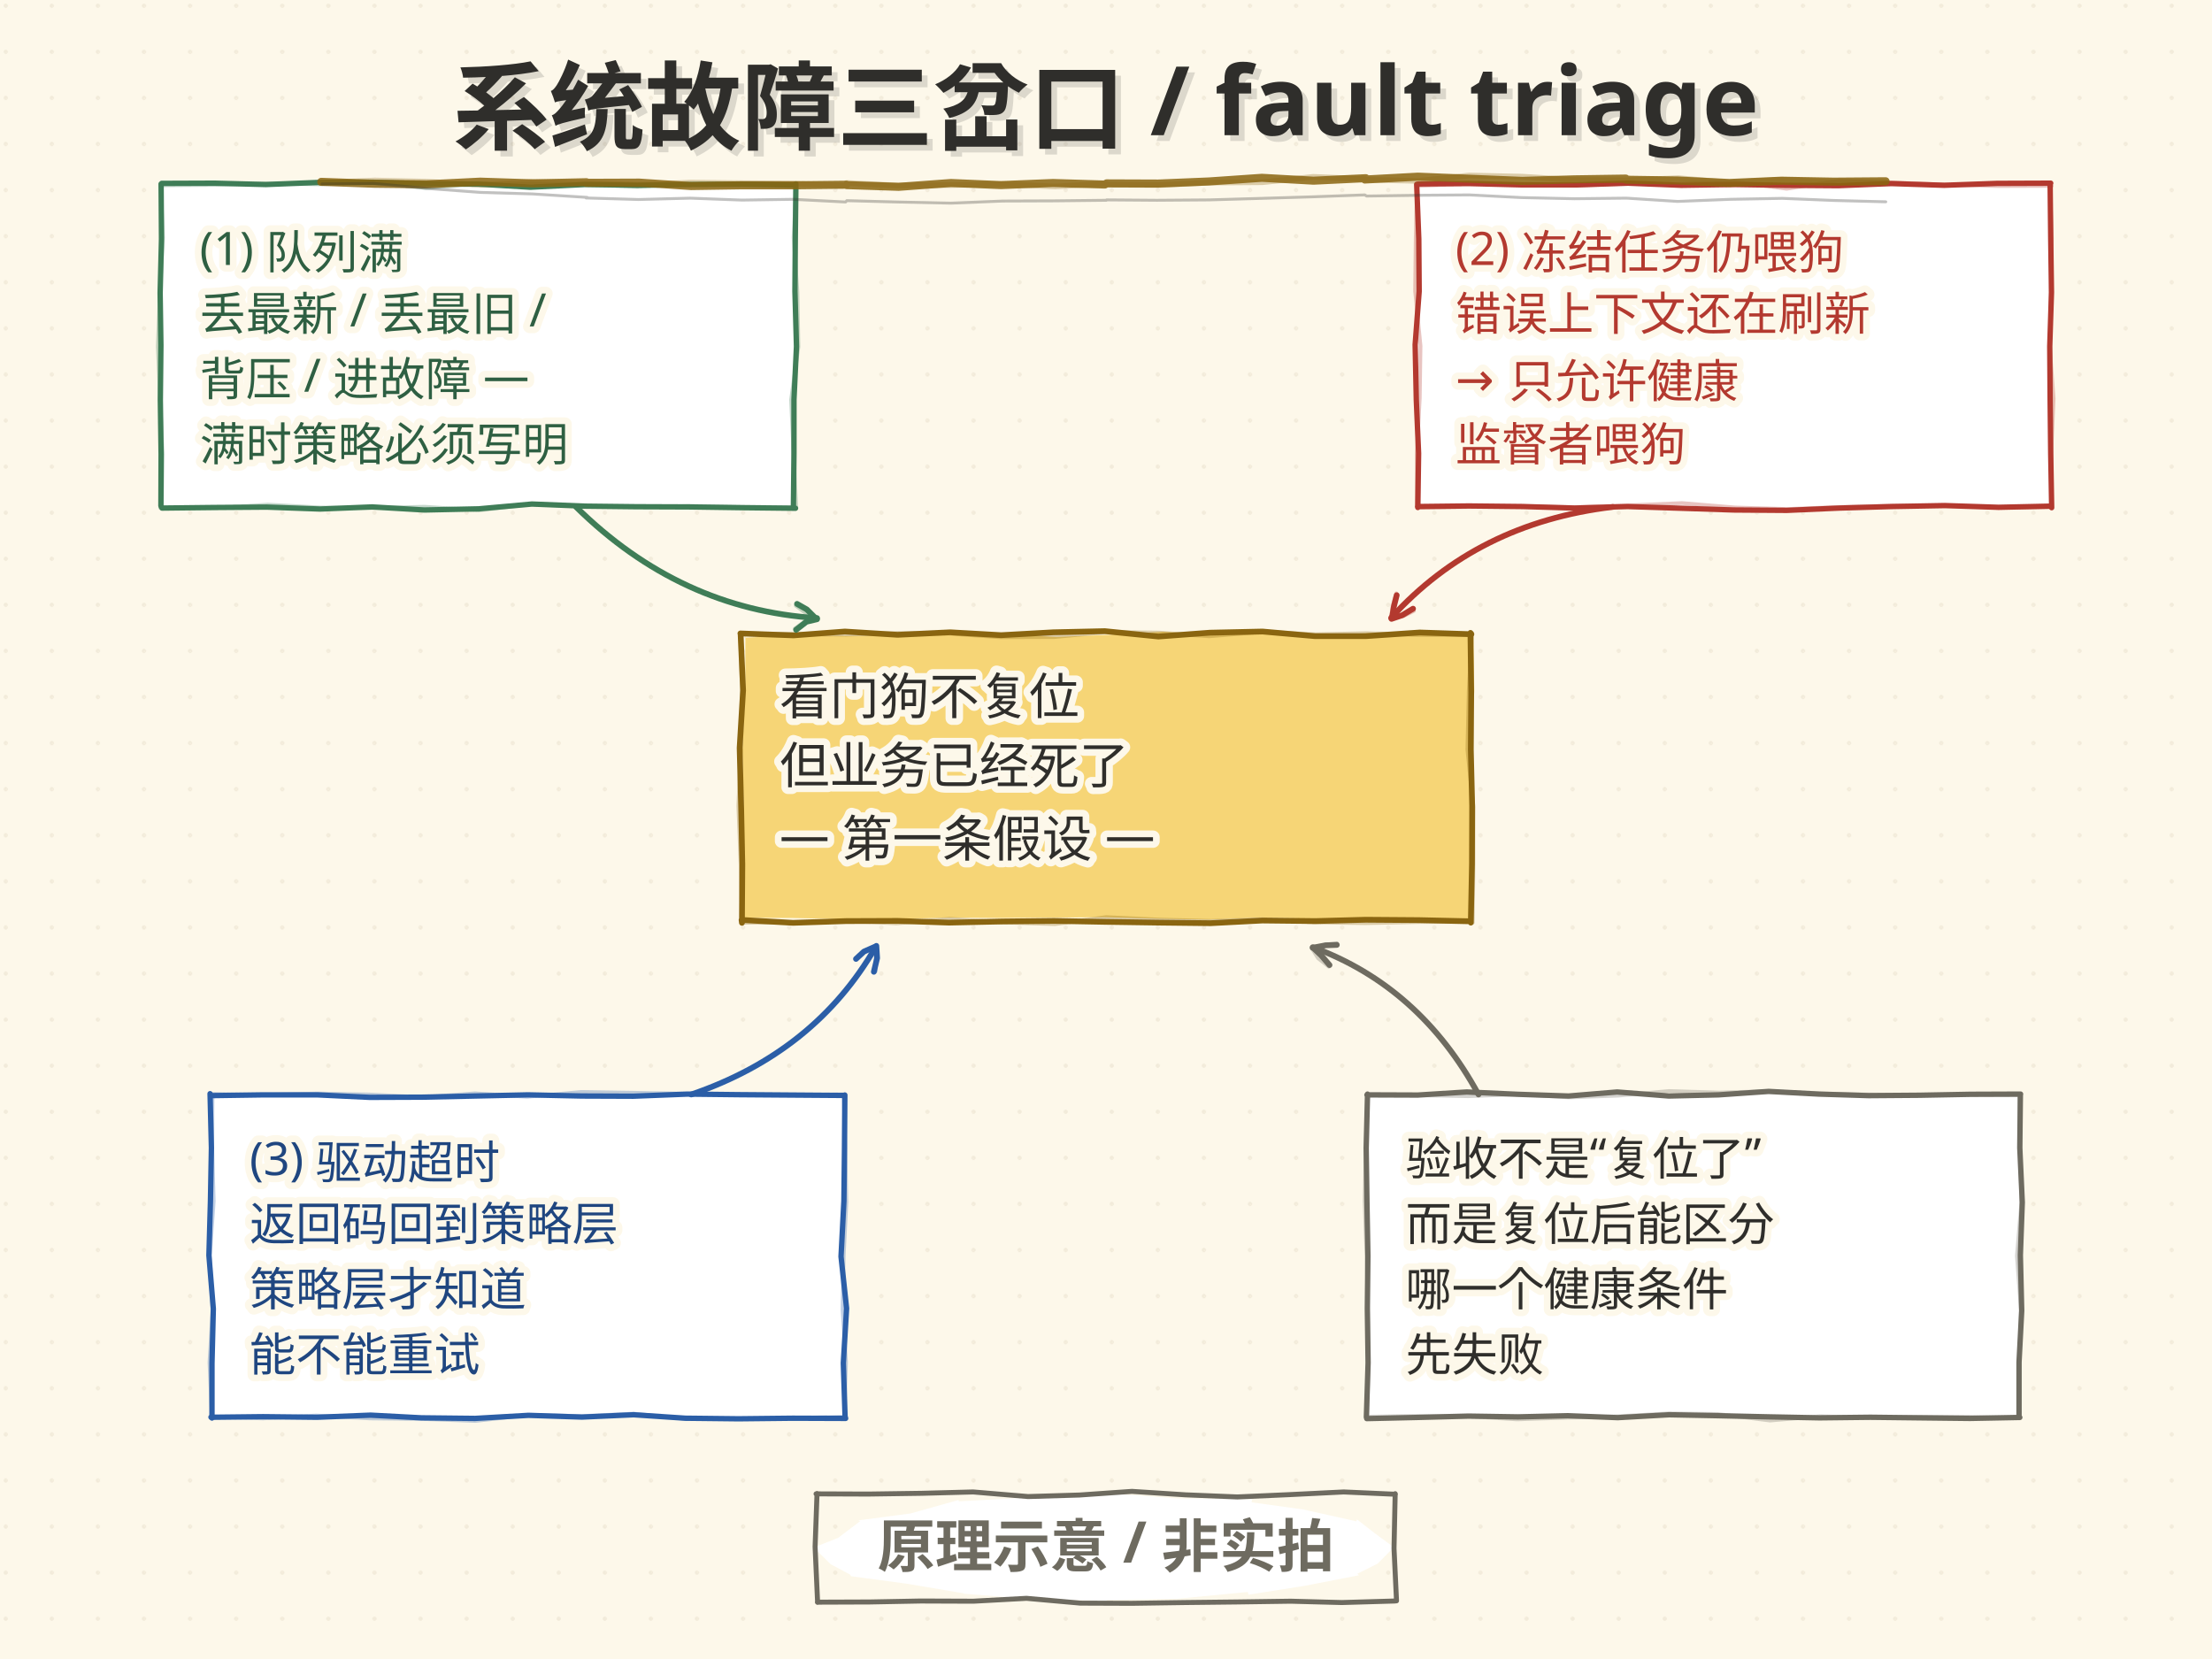
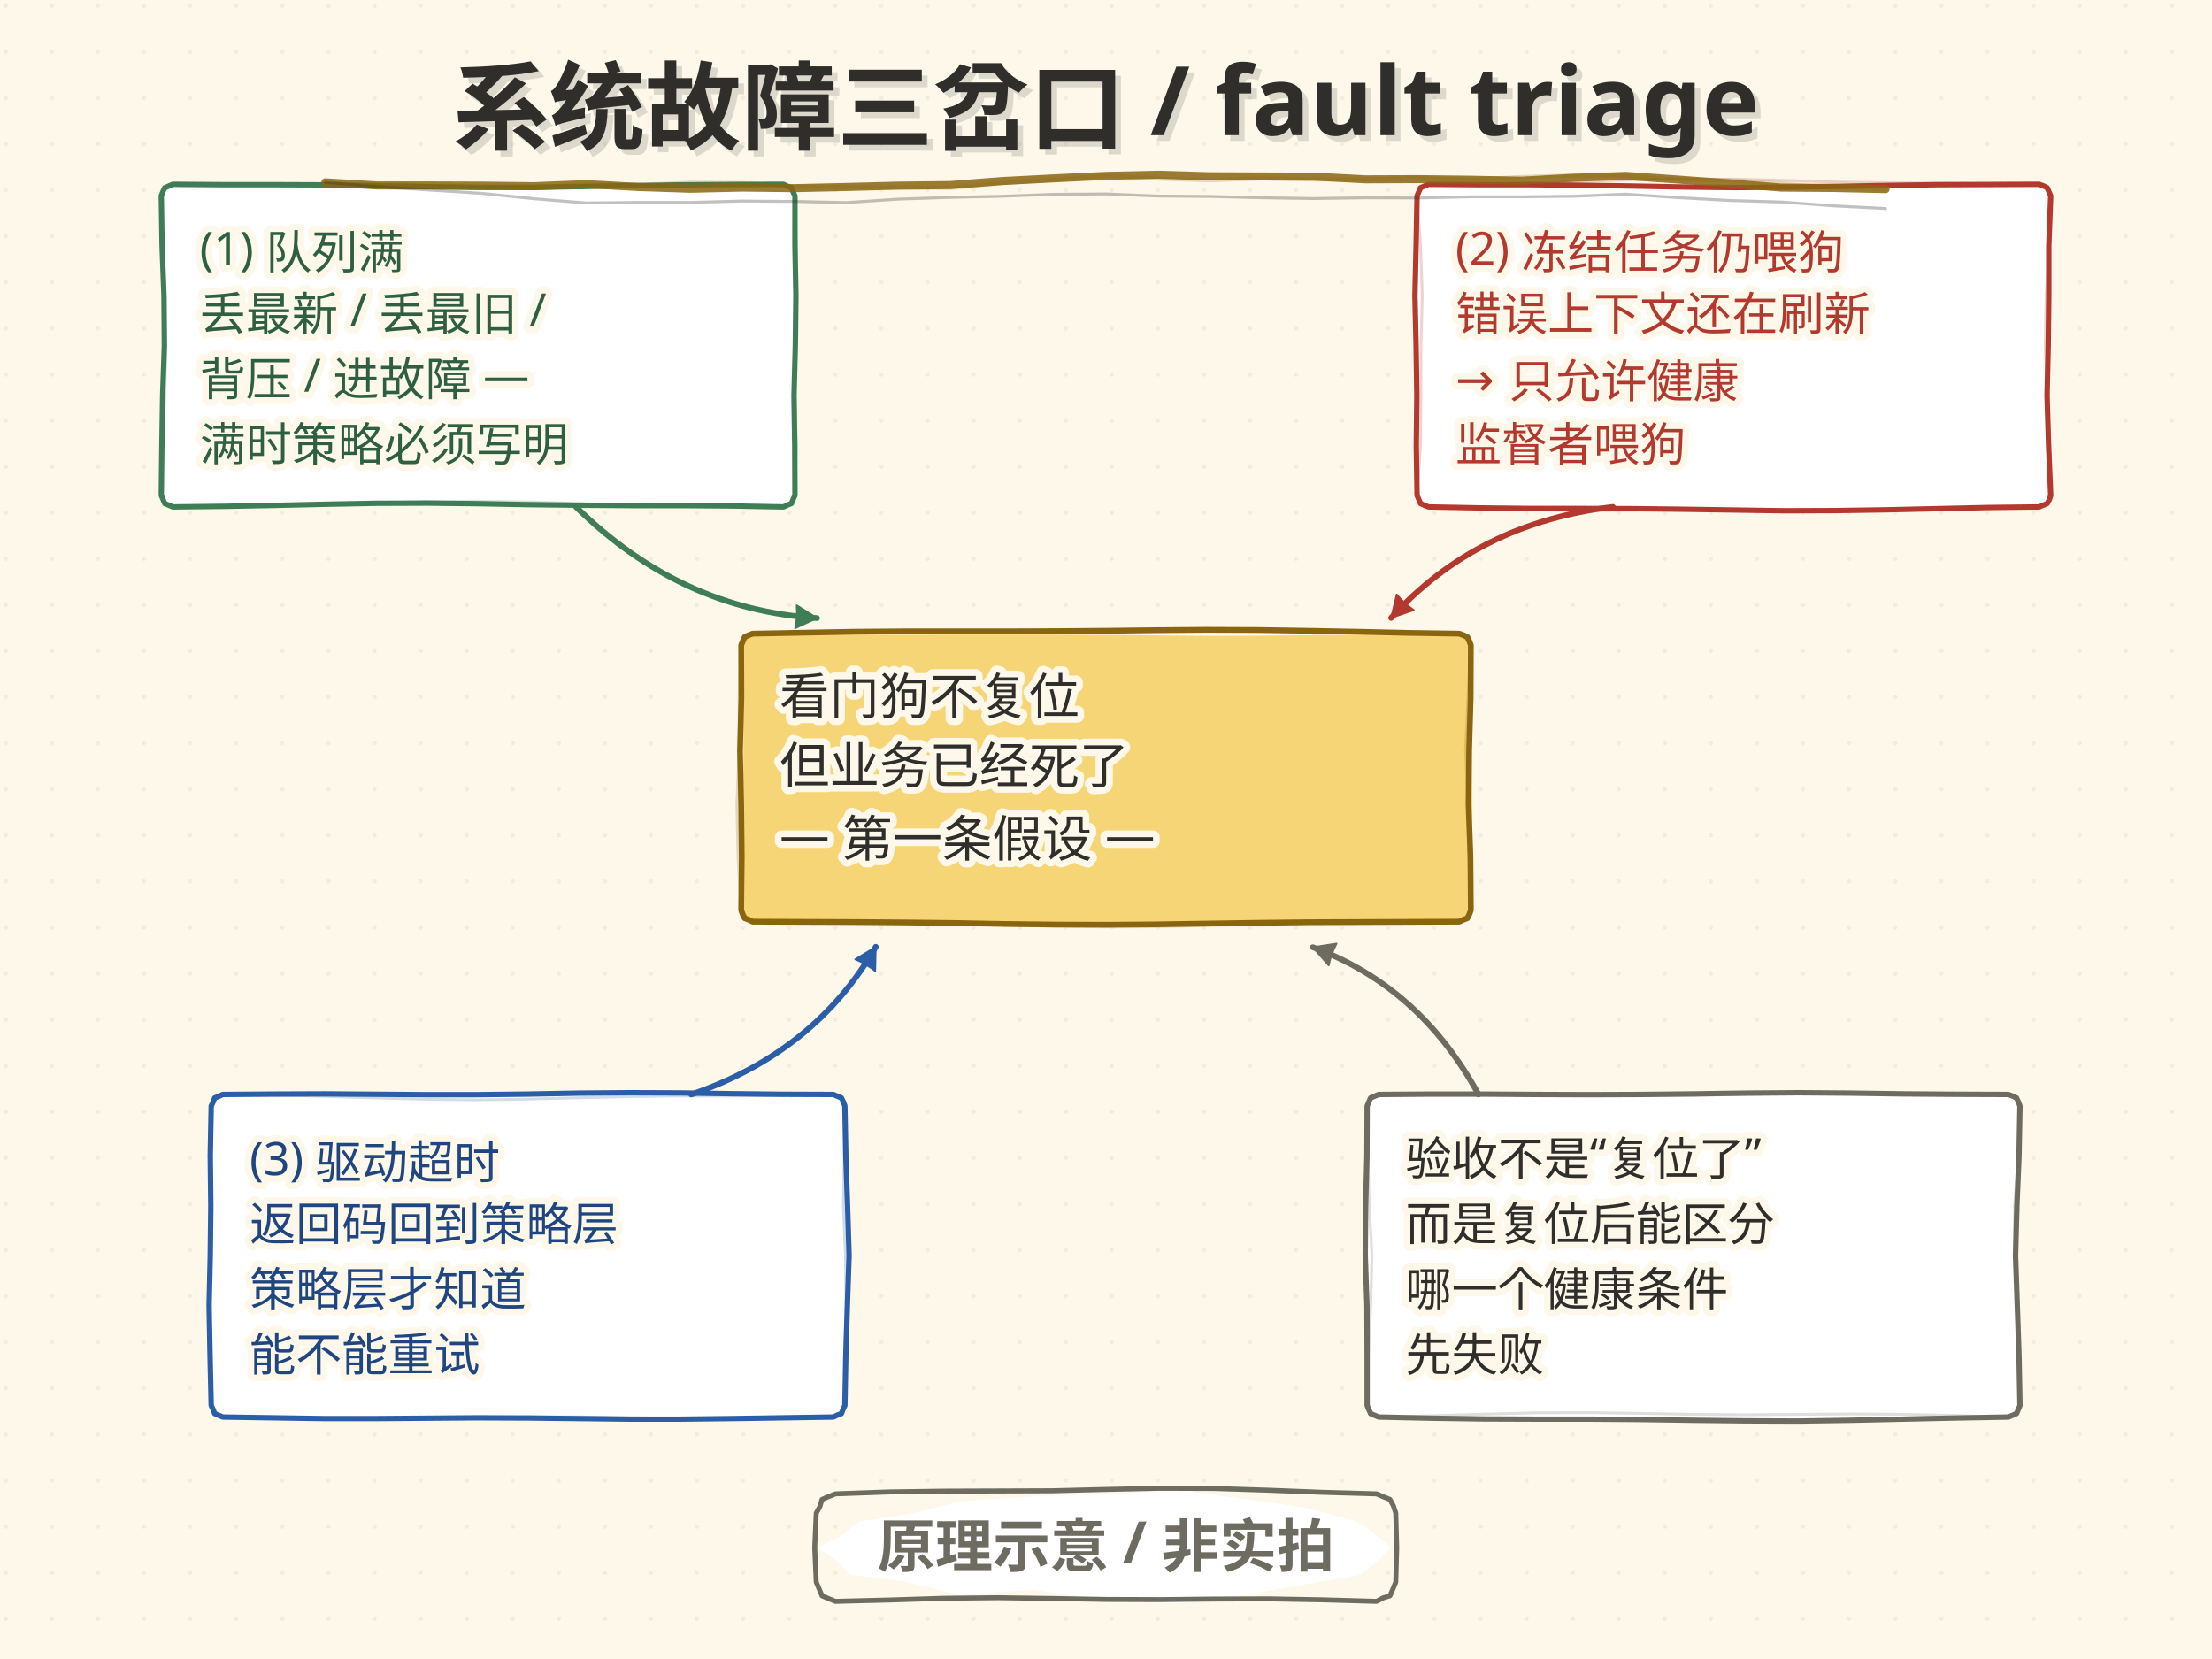
<svg xmlns="http://www.w3.org/2000/svg" width="1152" height="864" viewBox="0 0 1152 864">
  <style>text{dominant-baseline:alphabetic} .t-halo{paint-order:stroke;stroke:#FDF8EA;stroke-width:7px; stroke-linejoin:round}</style>
  <defs>
    <pattern id="dotgrid" width="24" height="24" patternUnits="userSpaceOnUse">
      <circle cx="3" cy="3" r="1.1" fill="#DED4BE" />
    </pattern>
  </defs>
  <rect width="1152" height="864" fill="#FDF8EA" />
  <rect width="1152" height="864" fill="url(#dotgrid)" opacity="0.36" />
-   <path d="M387.8 332.1 L414.8 330.8 L442.9 331.2 L469.1 330.8 L497.1 330.8 L524.1 330.4 L550.4 331.7 L577.6 330.6 L605.3 329.0 L632.0 330.5 L659.2 330.1 L686.9 330.9 L712.9 329.7 L740.2 330.1 L768.2 329.5 L767.3 329.5 L767.8 359.8 L766.1 388.9 L765.7 418.4 L765.6 448.7 L764.9 478.6 L765.5 478.7 L737.9 478.4 L711.3 478.2 L683.8 478.5 L657.0 477.8 L629.3 479.0 L602.9 478.5 L575.1 477.7 L548.4 477.9 L521.0 478.1 L494.1 477.9 L466.9 478.7 L440.0 478.7 L412.6 478.1 L385.0 478.0 L385.9 478.1 L386.9 449.6 L387.3 419.9 L386.6 390.5 L388.1 360.3 L388.2 331.1" fill="#F6D576" />
-   <path d="M385.6 329.9 L413.3 330.9 L440.0 328.9 L467.5 330.6 L494.9 329.3 L521.4 330.8 L548.5 329.3 L575.4 328.7 L603.3 331.5 L630.1 329.5 L657.5 328.9 L684.9 331.3 L711.3 331.3 L739.4 329.4 L766.3 330.3 L765.8 329.6 L766.2 360.6 L766.0 390.5 L766.7 419.7 L766.6 449.9 L766.0 480.5 L765.7 479.8 L739.1 479.2 L711.3 479.0 L685.0 479.7 L657.5 479.4 L630.4 480.8 L603.3 480.5 L575.7 480.1 L549.0 479.6 L522.0 479.9 L494.2 480.5 L467.5 479.6 L440.6 479.7 L413.0 480.6 L386.2 479.1 L386.4 480.6 L386.6 450.2 L386.0 420.5 L385.2 389.5 L387.0 359.5 L385.7 329.9" fill="none" stroke="#8A6510" stroke-width="3.0" stroke-linecap="round" stroke-linejoin="round" opacity="1.0" />
-   <path d="M385.6 330.1 L413.0 330.2 L440.4 330.5 L467.8 329.7 L494.0 329.9 L521.1 331.8 L549.1 331.7 L576.1 329.2 L603.5 329.5 L629.8 331.3 L657.8 329.0 L685.0 330.4 L711.8 329.8 L738.5 330.6 L766.2 330.6 L766.6 329.7 L765.0 360.0 L764.3 390.3 L767.3 420.4 L767.3 450.0 L766.9 480.5 L765.4 480.1 L739.4 480.1 L711.3 480.7 L684.1 480.3 L657.5 478.8 L630.7 479.7 L603.4 479.0 L576.1 477.7 L549.4 481.2 L521.3 480.3 L494.6 478.6 L466.9 480.8 L440.1 479.5 L412.8 480.5 L386.4 480.5 L386.5 479.6 L385.8 450.1 L384.6 419.8 L385.9 389.5 L386.5 359.7 L385.5 330.2" fill="none" stroke="#8A6510" stroke-width="2.10" stroke-linecap="round" stroke-linejoin="round" opacity="0.30" />
+   <path d="M386.0 338.0 L387.3 335.2 L388.3 332.3 L388.3 332.3 L391.2 331.2 L394.0 330.0 L394.0 330.0 L420.0 330.3 L446.0 330.5 L472.0 330.6 L498.0 330.5 L524.0 330.5 L550.0 330.5 L576.0 330.7 L602.0 330.9 L628.0 331.1 L654.0 331.1 L680.0 330.8 L706.0 330.5 L732.0 330.2 L758.0 330.0 L758.0 330.0 L760.8 331.2 L763.7 332.3 L763.7 332.3 L764.9 335.1 L766.0 338.0 L766.0 338.0 L766.0 364.8 L766.3 391.6 L766.8 418.4 L766.2 445.2 L766.0 472.0 L766.0 472.0 L764.8 474.8 L763.7 477.7 L763.7 477.7 L760.9 478.9 L758.0 480.0 L758.0 480.0 L732.0 480.1 L706.0 480.1 L680.0 480.0 L654.0 480.1 L628.0 480.3 L602.0 480.6 L576.0 480.9 L550.0 480.9 L524.0 480.8 L498.0 480.5 L472.0 480.2 L446.0 480.1 L420.0 480.0 L394.0 480.0 L394.0 480.0 L391.2 478.8 L388.3 477.7 L388.3 477.7 L387.3 474.8 L386.0 472.0 L386.0 472.0 L386.9 445.2 L386.9 418.4 L387.2 391.6 L387.1 364.8 L386.0 338.0" fill="#F6D576" />
+   <path d="M386.0 336.0 L386.9 333.9 L387.8 331.8 L387.8 331.8 L389.9 330.8 L392.0 330.0 L392.0 330.0 L418.3 329.5 L444.6 329.0 L470.9 328.8 L497.1 328.8 L523.4 328.8 L549.7 328.7 L576.0 328.5 L602.3 328.2 L628.6 328.0 L654.9 328.1 L681.1 328.5 L707.4 329.0 L733.7 329.6 L760.0 330.0 L760.0 330.0 L762.2 330.8 L764.2 331.8 L764.2 331.8 L765.2 333.9 L766.0 336.0 L766.0 336.0 L765.9 363.6 L765.1 391.2 L764.8 418.8 L765.8 446.4 L766.0 474.0 L766.0 474.0 L765.2 476.2 L764.2 478.2 L764.2 478.2 L762.1 479.0 L760.0 480.0 L760.0 480.0 L733.7 480.1 L707.4 480.2 L681.1 480.3 L654.9 480.6 L628.6 481.0 L602.3 481.4 L576.0 481.6 L549.7 481.5 L523.4 481.2 L497.1 480.7 L470.9 480.4 L444.6 480.2 L418.3 480.1 L392.0 480.0 L392.0 480.0 L389.9 479.0 L387.8 478.2 L387.8 478.2 L386.8 476.2 L386.0 474.0 L386.0 474.0 L386.3 446.4 L386.0 418.8 L385.4 391.2 L386.1 363.6 L386.0 336.0" fill="none" stroke="#8A6510" stroke-width="3.0" stroke-linecap="round" stroke-linejoin="round" opacity="1.0" />
+   <path d="M386.0 336.0 L386.9 333.9 L387.8 331.8 L387.8 331.8 L389.8 330.8 L392.0 330.0 L392.0 330.0 L418.3 329.4 L444.6 328.7 L470.9 328.4 L497.1 328.4 L523.4 328.6 L549.7 328.8 L576.0 328.8 L602.3 328.5 L628.6 328.2 L654.9 328.0 L681.1 328.2 L707.4 328.7 L733.7 329.4 L760.0 330.0 L760.0 330.0 L762.0 331.1 L764.2 331.8 L764.2 331.8 L765.1 333.9 L766.0 336.0 L766.0 336.0 L764.5 363.6 L763.3 391.2 L764.6 418.8 L765.0 446.4 L766.0 474.0 L766.0 474.0 L765.2 476.2 L764.2 478.2 L764.2 478.2 L762.1 479.1 L760.0 480.0 L760.0 480.0 L733.7 480.2 L707.4 480.4 L681.1 480.7 L654.9 481.3 L628.6 482.0 L602.3 482.6 L576.0 482.7 L549.7 482.4 L523.4 481.8 L497.1 481.1 L470.9 480.6 L444.6 480.4 L418.3 480.3 L392.0 480.0 L392.0 480.0 L389.9 479.1 L387.8 478.2 L387.8 478.2 L387.0 476.1 L386.0 474.0 L386.0 474.0 L384.4 446.4 L383.8 418.8 L385.0 391.2 L384.9 363.6 L386.0 336.0" fill="none" stroke="#8A6510" stroke-width="1.56" stroke-linecap="round" stroke-linejoin="round" opacity="0.22" />
  <text x="406" y="372" font-family="'Segoe Print','STKaiti','KaiTi','Microsoft YaHei','PingFang SC',sans-serif" font-size="26" fill="#2F2E2B" class="t-halo">看门狗不复位</text>
  <text x="406" y="408" font-family="'Segoe Print','STKaiti','KaiTi','Microsoft YaHei','PingFang SC',sans-serif" font-size="26" fill="#2F2E2B" class="t-halo">但业务已经死了</text>
  <text x="406" y="444" font-family="'Segoe Print','STKaiti','KaiTi','Microsoft YaHei','PingFang SC',sans-serif" font-size="26" fill="#2F2E2B" class="t-halo">— 第一条假设 —</text>
-   <path d="M84.2 95.5 L111.9 95.4 L138.5 96.1 L166.1 95.0 L193.9 94.9 L221.0 95.7 L249.2 95.9 L276.2 97.5 L304.6 96.1 L331.9 96.5 L358.7 96.1 L386.7 95.9 L413.6 96.4 L414.5 95.8 L414.2 123.5 L414.0 151.7 L414.8 180.4 L413.5 208.1 L413.5 236.1 L413.2 264.2 L414.3 264.7 L387.0 264.4 L358.7 264.0 L331.4 263.9 L304.6 263.6 L277.0 262.5 L249.3 265.0 L221.0 265.6 L193.8 264.0 L166.7 265.1 L138.9 264.1 L111.2 264.3 L84.4 264.6 L83.8 263.5 L83.9 236.5 L83.5 208.4 L83.8 179.8 L83.4 152.5 L84.1 124.5 L83.9 95.8" fill="#FFFFFF" stroke="#3F7D57" stroke-width="2.8" stroke-linecap="round" stroke-linejoin="round" opacity="1.0" />
-   <path d="M83.9 96.5 L111.1 96.3 L138.7 95.6 L166.3 96.0 L194.3 94.9 L221.7 97.9 L248.7 95.9 L277.0 95.5 L304.3 95.9 L331.7 97.3 L358.9 95.9 L386.8 96.5 L414.5 96.2 L414.7 96.3 L413.3 123.7 L415.3 152.3 L415.8 180.6 L412.0 208.2 L413.3 236.4 L414.7 264.5 L413.5 264.0 L386.2 264.0 L358.7 263.5 L332.1 264.0 L303.5 263.7 L276.3 262.6 L249.5 265.8 L221.0 263.9 L194.3 264.6 L166.8 264.3 L139.5 262.8 L111.1 264.6 L83.5 264.6 L84.3 263.4 L84.7 236.5 L83.4 207.5 L82.2 180.4 L83.3 152.2 L84.9 123.7 L83.7 96.0" fill="none" stroke="#3F7D57" stroke-width="1.96" stroke-linecap="round" stroke-linejoin="round" opacity="0.30" />
+   <path d="M84.0 102.0 L84.8 99.9 L85.8 97.8 L85.8 97.8 L87.9 96.9 L90.0 96.0 L90.0 96.0 L116.5 96.2 L143.0 96.2 L169.5 96.3 L196.0 96.7 L222.5 97.2 L249.0 97.6 L275.5 97.6 L302.0 97.2 L328.5 96.7 L355.0 96.3 L381.5 96.1 L408.0 96.0 L408.0 96.0 L410.1 97.0 L412.2 97.8 L412.2 97.8 L413.0 99.9 L414.0 102.0 L414.0 102.0 L414.0 128.0 L414.5 154.0 L414.2 180.0 L413.5 206.0 L413.9 232.0 L414.0 258.0 L414.0 258.0 L413.0 260.1 L412.2 262.2 L412.2 262.2 L410.1 263.0 L408.0 264.0 L408.0 264.0 L381.5 263.5 L355.0 263.3 L328.5 263.3 L302.0 263.1 L275.5 262.8 L249.0 262.3 L222.5 262.0 L196.0 262.1 L169.5 262.6 L143.0 263.2 L116.5 263.7 L90.0 264.0 L90.0 264.0 L87.9 263.1 L85.8 262.2 L85.8 262.2 L84.9 260.1 L84.0 258.0 L84.0 258.0 L84.3 232.0 L84.7 206.0 L85.6 180.0 L85.4 154.0 L84.4 128.0 L84.0 102.0" fill="#FFFFFF" stroke="#3F7D57" stroke-width="2.8" stroke-linecap="round" stroke-linejoin="round" opacity="1.0" />
+   <path d="M84.0 102.0 L84.9 99.9 L85.8 97.8 L85.8 97.8 L87.9 97.0 L90.0 96.0 L90.0 96.0 L116.5 96.0 L143.0 95.9 L169.5 96.0 L196.0 96.6 L222.5 97.2 L249.0 97.6 L275.5 97.4 L302.0 96.8 L328.5 96.2 L355.0 95.9 L381.5 96.0 L408.0 96.0 L408.0 96.0 L410.1 97.0 L412.2 97.8 L412.2 97.8 L413.1 99.9 L414.0 102.0 L414.0 102.0 L414.8 128.0 L414.8 154.0 L413.8 180.0 L414.2 206.0 L414.7 232.0 L414.0 258.0 L414.0 258.0 L413.3 260.2 L412.2 262.2 L412.2 262.2 L410.2 263.3 L408.0 264.0 L408.0 264.0 L381.5 263.7 L355.0 263.4 L328.5 263.0 L302.0 262.2 L275.5 261.4 L249.0 261.0 L222.5 261.3 L196.0 262.1 L169.5 262.9 L143.0 263.4 L116.5 263.7 L90.0 264.0 L90.0 264.0 L87.8 263.3 L85.8 262.2 L85.8 262.2 L84.9 260.1 L84.0 258.0 L84.0 258.0 L84.5 232.0 L85.9 206.0 L86.5 180.0 L85.2 154.0 L84.4 128.0 L84.0 102.0" fill="none" stroke="#3F7D57" stroke-width="1.46" stroke-linecap="round" stroke-linejoin="round" opacity="0.22" />
  <text x="104" y="138" font-family="'Segoe Print','STKaiti','KaiTi','Microsoft YaHei','PingFang SC',sans-serif" font-size="24" fill="#2E5F42" class="t-halo">(1) 队列满</text>
  <text x="104" y="172" font-family="'Segoe Print','STKaiti','KaiTi','Microsoft YaHei','PingFang SC',sans-serif" font-size="24" fill="#2E5F42" class="t-halo">丢最新 / 丢最旧 /</text>
  <text x="104" y="206" font-family="'Segoe Print','STKaiti','KaiTi','Microsoft YaHei','PingFang SC',sans-serif" font-size="24" fill="#2E5F42" class="t-halo">背压 / 进故障 —</text>
  <text x="104" y="240" font-family="'Segoe Print','STKaiti','KaiTi','Microsoft YaHei','PingFang SC',sans-serif" font-size="24" fill="#2E5F42" class="t-halo">满时策略必须写明</text>
-   <path d="M738.5 95.8 L765.0 95.6 L792.9 96.3 L820.8 96.3 L847.9 95.4 L875.6 96.5 L903.0 96.1 L930.0 96.5 L957.4 96.7 L985.0 95.6 L1012.5 96.5 L1040.0 95.5 L1068.0 95.4 L1067.7 95.7 L1068.0 123.5 L1068.4 152.3 L1067.5 180.3 L1067.7 208.3 L1068.0 236.1 L1068.5 264.4 L1067.8 263.6 L1040.9 264.2 L1012.9 263.3 L985.1 263.8 L958.0 264.6 L930.6 265.8 L902.9 265.6 L875.6 264.7 L847.7 263.8 L820.1 264.6 L793.1 263.8 L765.0 263.5 L738.3 263.8 L738.4 264.3 L738.8 236.1 L737.6 208.3 L737.0 179.5 L739.1 151.7 L738.9 124.4 L737.8 96.0" fill="#FFFFFF" stroke="#B3392F" stroke-width="2.8" stroke-linecap="round" stroke-linejoin="round" opacity="1.0" />
-   <path d="M737.9 96.9 L765.1 95.7 L792.6 96.1 L820.7 96.7 L848.5 95.6 L875.8 95.4 L903.4 94.7 L930.5 98.3 L957.8 94.1 L985.0 95.0 L1013.6 96.2 L1041.1 96.9 L1068.5 96.8 L1067.6 95.9 L1068.6 124.3 L1068.1 151.9 L1067.5 180.2 L1069.5 207.7 L1068.3 235.5 L1068.2 264.2 L1068.5 264.1 L1040.3 264.5 L1012.4 263.1 L985.1 263.4 L958.3 264.0 L930.9 265.1 L903.6 264.3 L876.0 262.0 L848.2 263.2 L820.0 264.1 L793.5 263.6 L766.0 264.0 L738.2 264.4 L737.8 263.8 L737.8 236.4 L739.4 207.4 L739.8 180.2 L737.0 151.6 L737.3 124.4 L738.0 95.5" fill="none" stroke="#B3392F" stroke-width="1.96" stroke-linecap="round" stroke-linejoin="round" opacity="0.30" />
+   <path d="M738.0 102.0 L738.9 99.9 L739.8 97.8 L739.8 97.8 L741.9 96.9 L744.0 96.0 L744.0 96.0 L770.5 96.2 L797.0 96.2 L823.5 96.5 L850.0 96.9 L876.5 97.4 L903.0 97.7 L929.5 97.5 L956.0 97.1 L982.5 96.6 L1009.0 96.2 L1035.5 96.1 L1062.0 96.0 L1062.0 96.0 L1064.2 96.8 L1066.2 97.8 L1066.2 97.8 L1067.1 99.9 L1068.0 102.0 L1068.0 102.0 L1067.0 128.0 L1067.0 154.0 L1066.7 180.0 L1066.1 206.0 L1066.9 232.0 L1068.0 258.0 L1068.0 258.0 L1067.3 260.2 L1066.2 262.2 L1066.2 262.2 L1064.1 263.1 L1062.0 264.0 L1062.0 264.0 L1035.5 264.3 L1009.0 264.9 L982.5 265.5 L956.0 265.9 L929.5 266.0 L903.0 265.6 L876.5 265.2 L850.0 264.9 L823.5 264.8 L797.0 264.8 L770.5 264.5 L744.0 264.0 L744.0 264.0 L741.9 263.2 L739.8 262.2 L739.8 262.2 L738.9 260.1 L738.0 258.0 L738.0 258.0 L737.6 232.0 L737.9 206.0 L737.5 180.0 L736.9 154.0 L737.5 128.0 L738.0 102.0" fill="#FFFFFF" stroke="#B3392F" stroke-width="2.8" stroke-linecap="round" stroke-linejoin="round" opacity="1.0" />
+   <path d="M738.0 102.0 L738.8 99.9 L739.8 97.8 L739.8 97.8 L741.9 96.8 L744.0 96.0 L744.0 96.0 L770.5 95.7 L797.0 95.3 L823.5 94.5 L850.0 93.7 L876.5 93.2 L903.0 93.3 L929.5 94.0 L956.0 94.8 L982.5 95.2 L1009.0 95.4 L1035.5 95.6 L1062.0 96.0 L1062.0 96.0 L1064.1 96.9 L1066.2 97.8 L1066.2 97.8 L1067.2 99.8 L1068.0 102.0 L1068.0 102.0 L1067.2 128.0 L1065.6 154.0 L1065.1 180.0 L1066.5 206.0 L1067.3 232.0 L1068.0 258.0 L1068.0 258.0 L1066.9 260.0 L1066.2 262.2 L1066.2 262.2 L1064.2 263.2 L1062.0 264.0 L1062.0 264.0 L1035.5 264.8 L1009.0 265.5 L982.5 265.8 L956.0 265.7 L929.5 265.4 L903.0 265.2 L876.5 265.4 L850.0 265.8 L823.5 265.9 L797.0 265.5 L770.5 264.7 L744.0 264.0 L744.0 264.0 L741.8 263.3 L739.8 262.2 L739.8 262.2 L738.9 260.1 L738.0 258.0 L738.0 258.0 L739.8 232.0 L740.0 206.0 L740.0 180.0 L740.7 154.0 L739.8 128.0 L738.0 102.0" fill="none" stroke="#B3392F" stroke-width="1.46" stroke-linecap="round" stroke-linejoin="round" opacity="0.22" />
  <text x="758" y="138" font-family="'Segoe Print','STKaiti','KaiTi','Microsoft YaHei','PingFang SC',sans-serif" font-size="24" fill="#B3392F" class="t-halo">(2) 冻结任务仍喂狗</text>
  <text x="758" y="172" font-family="'Segoe Print','STKaiti','KaiTi','Microsoft YaHei','PingFang SC',sans-serif" font-size="24" fill="#B3392F" class="t-halo">错误上下文还在刷新</text>
  <text x="758" y="206" font-family="'Segoe Print','STKaiti','KaiTi','Microsoft YaHei','PingFang SC',sans-serif" font-size="24" fill="#B3392F" class="t-halo">→ 只允许健康</text>
  <text x="758" y="240" font-family="'Segoe Print','STKaiti','KaiTi','Microsoft YaHei','PingFang SC',sans-serif" font-size="24" fill="#B3392F" class="t-halo">监督者喂狗</text>
-   <path d="M109.5 570.6 L137.2 570.2 L165.2 570.2 L192.5 571.5 L219.8 571.4 L247.3 570.8 L275.0 570.2 L303.1 570.8 L329.7 570.9 L358.0 569.8 L384.9 570.1 L412.1 570.3 L439.9 570.5 L440.0 570.3 L439.8 598.5 L439.5 625.5 L438.0 654.4 L440.9 681.4 L439.2 709.9 L440.1 737.6 L440.4 738.7 L412.9 738.6 L384.6 738.9 L357.0 738.6 L330.0 736.8 L303.1 738.0 L275.2 737.1 L247.4 738.7 L219.5 738.4 L193.0 737.0 L165.1 738.1 L137.0 737.8 L109.9 738.1 L110.4 738.5 L110.4 710.1 L111.1 681.6 L108.8 653.8 L109.6 625.4 L110.1 597.8 L109.4 569.6" fill="#FFFFFF" stroke="#2B5EA7" stroke-width="2.8" stroke-linecap="round" stroke-linejoin="round" opacity="1.0" />
-   <path d="M109.7 569.7 L136.9 570.2 L165.3 569.5 L192.0 570.0 L220.5 571.4 L247.4 569.4 L274.5 571.2 L302.7 568.7 L329.7 569.1 L357.3 569.6 L384.4 570.2 L412.7 570.3 L439.8 569.9 L439.4 570.4 L440.2 597.6 L440.8 626.1 L439.4 653.5 L438.8 682.2 L440.6 709.4 L439.7 737.4 L440.4 737.8 L412.1 738.5 L384.6 739.0 L357.4 739.0 L330.0 736.2 L302.9 737.5 L275.2 736.9 L247.6 740.0 L220.0 739.0 L192.7 738.7 L164.6 737.2 L136.9 738.7 L109.5 737.7 L110.4 738.2 L109.1 709.6 L110.7 682.4 L109.3 654.2 L111.3 625.6 L110.5 597.9 L110.7 570.0" fill="none" stroke="#2B5EA7" stroke-width="1.96" stroke-linecap="round" stroke-linejoin="round" opacity="0.30" />
+   <path d="M110.0 576.0 L111.0 573.9 L111.8 571.8 L111.8 571.8 L113.9 571.0 L116.0 570.0 L116.0 570.0 L142.5 569.8 L169.0 569.7 L195.5 569.9 L222.0 570.1 L248.5 570.1 L275.0 569.8 L301.5 569.3 L328.0 569.1 L354.5 569.2 L381.0 569.6 L407.5 569.9 L434.0 570.0 L434.0 570.0 L436.1 570.9 L438.2 571.8 L438.2 571.8 L439.2 573.8 L440.0 576.0 L440.0 576.0 L440.5 602.0 L441.4 628.0 L442.2 654.0 L441.3 680.0 L440.5 706.0 L440.0 732.0 L440.0 732.0 L439.0 734.1 L438.2 736.2 L438.2 736.2 L436.1 737.0 L434.0 738.0 L434.0 738.0 L407.5 738.4 L381.0 738.8 L354.5 739.1 L328.0 739.1 L301.5 738.8 L275.0 738.5 L248.5 738.4 L222.0 738.6 L195.5 738.8 L169.0 738.8 L142.5 738.4 L116.0 738.0 L116.0 738.0 L113.9 737.1 L111.8 736.2 L111.8 736.2 L111.0 734.1 L110.0 732.0 L110.0 732.0 L109.4 706.0 L108.9 680.0 L109.5 654.0 L109.8 628.0 L109.5 602.0 L110.0 576.0" fill="#FFFFFF" stroke="#2B5EA7" stroke-width="2.8" stroke-linecap="round" stroke-linejoin="round" opacity="1.0" />
+   <path d="M110.0 576.0 L111.0 573.9 L111.8 571.8 L111.8 571.8 L113.8 570.7 L116.0 570.0 L116.0 570.0 L142.5 570.3 L169.0 571.0 L195.5 571.8 L222.0 572.5 L248.5 572.8 L275.0 572.4 L301.5 571.7 L328.0 571.1 L354.5 570.8 L381.0 570.8 L407.5 570.6 L434.0 570.0 L434.0 570.0 L436.2 570.7 L438.2 571.8 L438.2 571.8 L439.3 573.8 L440.0 576.0 L440.0 576.0 L439.7 602.0 L439.2 628.0 L440.3 654.0 L440.6 680.0 L439.8 706.0 L440.0 732.0 L440.0 732.0 L439.2 734.2 L438.2 736.2 L438.2 736.2 L436.1 737.1 L434.0 738.0 L434.0 738.0 L407.5 738.4 L381.0 738.8 L354.5 738.7 L328.0 738.3 L301.5 737.9 L275.0 737.9 L248.5 738.4 L222.0 738.9 L195.5 739.1 L169.0 738.8 L142.5 738.3 L116.0 738.0 L116.0 738.0 L113.9 737.0 L111.8 736.2 L111.8 736.2 L111.0 734.1 L110.0 732.0 L110.0 732.0 L109.8 706.0 L108.8 680.0 L109.3 654.0 L110.3 628.0 L110.0 602.0 L110.0 576.0" fill="none" stroke="#2B5EA7" stroke-width="1.46" stroke-linecap="round" stroke-linejoin="round" opacity="0.22" />
  <text x="130" y="612" font-family="'Segoe Print','STKaiti','KaiTi','Microsoft YaHei','PingFang SC',sans-serif" font-size="24" fill="#1F4680" class="t-halo">(3) 驱动超时</text>
  <text x="130" y="646" font-family="'Segoe Print','STKaiti','KaiTi','Microsoft YaHei','PingFang SC',sans-serif" font-size="24" fill="#1F4680" class="t-halo">返回码回到策略层</text>
  <text x="130" y="680" font-family="'Segoe Print','STKaiti','KaiTi','Microsoft YaHei','PingFang SC',sans-serif" font-size="24" fill="#1F4680" class="t-halo">策略层才知道</text>
  <text x="130" y="714" font-family="'Segoe Print','STKaiti','KaiTi','Microsoft YaHei','PingFang SC',sans-serif" font-size="24" fill="#1F4680" class="t-halo">能不能重试</text>
-   <path d="M711.9 570.2 L738.4 570.3 L763.9 568.7 L790.4 569.9 L816.9 570.8 L842.2 568.7 L869.1 570.8 L895.0 570.2 L921.1 568.4 L947.4 569.8 L973.2 570.6 L999.7 570.4 L1026.3 569.9 L1052.3 569.8 L1052.2 570.3 L1051.9 597.8 L1053.2 626.2 L1052.2 653.7 L1052.9 682.6 L1051.5 709.5 L1051.5 737.9 L1051.9 738.2 L1026.0 738.7 L999.5 738.4 L974.1 738.1 L947.6 738.4 L921.6 737.9 L895.1 737.3 L869.3 736.8 L842.5 738.3 L816.5 737.3 L790.5 737.9 L764.8 737.5 L738.1 738.2 L711.8 738.8 L711.6 738.0 L712.5 709.7 L712.1 681.6 L712.4 654.0 L711.9 626.1 L711.5 597.9 L712.2 569.8" fill="#FFFFFF" stroke="#6E6B60" stroke-width="2.8" stroke-linecap="round" stroke-linejoin="round" opacity="1.0" />
-   <path d="M711.6 570.5 L738.4 570.4 L764.7 570.9 L790.5 569.9 L817.1 571.5 L842.8 570.6 L869.2 568.2 L895.4 569.0 L920.8 568.3 L947.3 569.5 L973.6 570.0 L999.8 570.3 L1026.3 570.1 L1051.9 570.4 L1051.7 570.0 L1052.1 597.7 L1052.7 626.4 L1050.4 654.1 L1052.5 682.3 L1051.7 709.9 L1051.9 738.0 L1051.5 738.4 L1025.3 737.8 L999.7 737.8 L973.9 738.4 L947.9 737.6 L921.8 739.8 L894.5 736.4 L868.7 736.1 L842.8 737.6 L816.6 738.3 L790.1 739.2 L764.7 737.6 L738.3 737.4 L711.6 737.8 L712.0 737.5 L712.7 710.2 L712.4 681.8 L711.7 654.0 L710.7 625.6 L711.3 598.0 L712.1 570.3" fill="none" stroke="#6E6B60" stroke-width="1.96" stroke-linecap="round" stroke-linejoin="round" opacity="0.30" />
+   <path d="M712.0 576.0 L712.9 573.9 L713.8 571.8 L713.8 571.8 L715.9 570.9 L718.0 570.0 L718.0 570.0 L745.3 569.8 L772.7 569.8 L800.0 570.0 L827.3 570.1 L854.7 570.0 L882.0 569.7 L909.3 569.3 L936.7 569.1 L964.0 569.3 L991.3 569.7 L1018.7 569.9 L1046.0 570.0 L1046.0 570.0 L1048.1 570.8 L1050.2 571.8 L1050.2 571.8 L1051.2 573.9 L1052.0 576.0 L1052.0 576.0 L1051.5 602.0 L1050.4 628.0 L1049.7 654.0 L1050.6 680.0 L1051.5 706.0 L1052.0 732.0 L1052.0 732.0 L1051.1 734.1 L1050.2 736.2 L1050.2 736.2 L1048.1 737.1 L1046.0 738.0 L1046.0 738.0 L1018.7 738.5 L991.3 739.1 L964.0 739.7 L936.7 740.1 L909.3 740.0 L882.0 739.7 L854.7 739.3 L827.3 739.1 L800.0 739.1 L772.7 739.0 L745.3 738.6 L718.0 738.0 L718.0 738.0 L715.9 737.1 L713.8 736.2 L713.8 736.2 L712.9 734.1 L712.0 732.0 L712.0 732.0 L712.0 706.0 L711.9 680.0 L711.0 654.0 L711.2 628.0 L711.9 602.0 L712.0 576.0" fill="#FFFFFF" stroke="#6E6B60" stroke-width="2.8" stroke-linecap="round" stroke-linejoin="round" opacity="1.0" />
+   <path d="M712.0 576.0 L713.1 574.0 L713.8 571.8 L713.8 571.8 L715.9 571.0 L718.0 570.0 L718.0 570.0 L745.3 569.7 L772.7 569.5 L800.0 569.6 L827.3 570.1 L854.7 570.5 L882.0 570.5 L909.3 570.0 L936.7 569.5 L964.0 569.2 L991.3 569.4 L1018.7 569.8 L1046.0 570.0 L1046.0 570.0 L1048.1 571.0 L1050.2 571.8 L1050.2 571.8 L1051.1 573.9 L1052.0 576.0 L1052.0 576.0 L1051.0 602.0 L1049.2 628.0 L1049.0 654.0 L1050.5 680.0 L1051.1 706.0 L1052.0 732.0 L1052.0 732.0 L1051.3 734.2 L1050.2 736.2 L1050.2 736.2 L1048.1 737.0 L1046.0 738.0 L1046.0 738.0 L1018.7 737.2 L991.3 736.6 L964.0 736.4 L936.7 736.6 L909.3 736.8 L882.0 736.6 L854.7 736.1 L827.3 735.7 L800.0 735.8 L772.7 736.5 L745.3 737.3 L718.0 738.0 L718.0 738.0 L715.8 737.2 L713.8 736.2 L713.8 736.2 L712.8 734.2 L712.0 732.0 L712.0 732.0 L712.5 706.0 L713.9 680.0 L714.5 654.0 L713.1 628.0 L712.4 602.0 L712.0 576.0" fill="none" stroke="#6E6B60" stroke-width="1.46" stroke-linecap="round" stroke-linejoin="round" opacity="0.22" />
  <text x="732" y="612" font-family="'Segoe Print','STKaiti','KaiTi','Microsoft YaHei','PingFang SC',sans-serif" font-size="24" fill="#2F2E2B" class="t-halo">验收不是“复位了”</text>
  <text x="732" y="646" font-family="'Segoe Print','STKaiti','KaiTi','Microsoft YaHei','PingFang SC',sans-serif" font-size="24" fill="#2F2E2B" class="t-halo">而是复位后能区分</text>
  <text x="732" y="680" font-family="'Segoe Print','STKaiti','KaiTi','Microsoft YaHei','PingFang SC',sans-serif" font-size="24" fill="#2F2E2B" class="t-halo">哪一个健康条件</text>
  <text x="732" y="714" font-family="'Segoe Print','STKaiti','KaiTi','Microsoft YaHei','PingFang SC',sans-serif" font-size="24" fill="#2F2E2B" class="t-halo">先失败</text>
  <path d="M300.0 264.0 Q354.2 317.4 425.5 321.9" fill="none" stroke="#3F7D57" stroke-width="3.0" stroke-linecap="round" />
-   <path d="M414.6 328.0 L420.0 323.8 L425.5 322.5 L425.1 322.3 L420.2 317.4 L415.1 314.5" fill="none" stroke="#3F7D57" stroke-width="3.0" stroke-linecap="round" stroke-linejoin="round" opacity="1.0" />
-   <path d="M414.0 327.4 L419.8 323.2 L424.9 321.6 L425.5 321.8 L419.5 319.1 L414.5 315.4" fill="none" stroke="#3F7D57" stroke-width="2.10" stroke-linecap="round" stroke-linejoin="round" opacity="0.30" />
+   <path d="M414.1 327.2 L425.5 321.9 L414.9 315.2 Q415.4 321.3 414.1 327.2 Z" fill="#3F7D57" stroke="#3F7D57" stroke-width="0.9" stroke-linejoin="round" />
  <path d="M840.0 264.0 Q769.2 272.4 724.5 321.8" fill="none" stroke="#B3392F" stroke-width="3.0" stroke-linecap="round" />
-   <path d="M727.4 310.0 L725.9 316.0 L724.9 322.2 L724.7 322.3 L730.3 320.4 L735.9 317.0" fill="none" stroke="#B3392F" stroke-width="3.0" stroke-linecap="round" stroke-linejoin="round" opacity="1.0" />
-   <path d="M727.2 309.1 L725.4 315.3 L724.5 321.3 L724.3 321.9 L731.1 320.7 L736.3 318.1" fill="none" stroke="#B3392F" stroke-width="2.10" stroke-linecap="round" stroke-linejoin="round" opacity="0.30" />
+   <path d="M727.4 309.6 L724.5 321.8 L736.3 317.7 Q731.3 314.3 727.4 309.6 Z" fill="#B3392F" stroke="#B3392F" stroke-width="0.9" stroke-linejoin="round" />
  <path d="M360.0 570.0 Q424.4 548.0 456.1 493.1" fill="none" stroke="#2B5EA7" stroke-width="3.0" stroke-linecap="round" />
-   <path d="M455.1 506.1 L456.8 499.0 L456.4 492.6 L456.0 492.9 L449.9 495.6 L445.8 499.4" fill="none" stroke="#2B5EA7" stroke-width="3.0" stroke-linecap="round" stroke-linejoin="round" opacity="1.0" />
-   <path d="M456.0 505.8 L456.1 498.9 L456.2 492.6 L456.5 493.1 L450.4 495.5 L445.8 499.6" fill="none" stroke="#2B5EA7" stroke-width="2.10" stroke-linecap="round" stroke-linejoin="round" opacity="0.30" />
+   <path d="M455.8 505.7 L456.1 493.1 L445.4 499.6 Q451.0 501.9 455.8 505.7 Z" fill="#2B5EA7" stroke="#2B5EA7" stroke-width="0.9" stroke-linejoin="round" />
  <path d="M770.0 570.0 Q739.4 513.8 683.7 493.3" fill="none" stroke="#6E6B60" stroke-width="3.0" stroke-linecap="round" />
-   <path d="M696.2 492.1 L690.4 492.3 L683.6 493.6 L684.1 493.8 L688.2 497.7 L692.4 502.6" fill="none" stroke="#6E6B60" stroke-width="3.0" stroke-linecap="round" stroke-linejoin="round" opacity="1.0" />
-   <path d="M696.3 491.3 L689.9 492.1 L684.0 493.7 L683.5 494.2 L686.5 499.0 L692.1 503.4" fill="none" stroke="#6E6B60" stroke-width="2.10" stroke-linecap="round" stroke-linejoin="round" opacity="0.30" />
+   <path d="M696.1 491.4 L683.7 493.3 L692.0 502.8 Q693.2 496.8 696.1 491.4 Z" fill="#6E6B60" stroke="#6E6B60" stroke-width="0.9" stroke-linejoin="round" />
  <text x="579.0" y="77" font-family="'Segoe Print','STKaiti','KaiTi','Microsoft YaHei','PingFang SC',sans-serif" font-size="50" font-weight="bold" text-anchor="middle" fill="#2F2E2B" opacity="0.16">系统故障三岔口 / fault triage</text>
  <text x="576.0" y="74" font-family="'Segoe Print','STKaiti','KaiTi','Microsoft YaHei','PingFang SC',sans-serif" font-size="50" font-weight="bold" text-anchor="middle" fill="#2F2E2B">系统故障三岔口 / fault triage</text>
-   <path d="M167.3 94.7 L195.0 95.7 L222.0 96.0 L250.1 94.6 L277.9 95.5 L305.4 94.9 L305.2 95.2 L332.9 95.1 L359.9 96.9 L386.6 96.5 L413.9 96.5 L440.9 96.2 L440.9 96.4 L468.0 97.3 L495.3 95.3 L521.3 96.4 L548.4 95.3 L575.4 96.1 L576.3 95.5 L603.1 95.6 L629.6 94.5 L657.2 92.6 L684.1 94.1 L711.3 92.8 L710.8 93.5 L738.5 92.0 L765.6 93.1 L792.8 94.2 L819.9 93.4 L846.7 93.0 L846.9 93.6 L873.6 94.0 L900.6 95.3 L927.8 94.1 L955.0 94.6 L982.0 94.4" fill="none" stroke="#8A6510" stroke-width="4.2" stroke-linecap="round" stroke-linejoin="round" opacity="0.85" />
-   <path d="M166.8 95.2 L195.2 94.0 L222.0 94.6 L250.3 96.3 L277.9 94.7 L304.8 95.3 L305.7 95.2 L332.6 96.3 L359.8 95.1 L387.1 95.4 L413.6 95.6 L441.2 96.7 L441.0 95.3 L467.4 96.6 L495.0 96.4 L522.2 95.9 L549.5 97.1 L576.1 95.7 L576.1 96.1 L603.2 96.4 L630.2 95.1 L657.5 94.9 L683.9 92.1 L711.2 93.3 L711.1 93.6 L738.6 94.2 L765.1 91.4 L792.8 92.0 L819.6 93.7 L846.1 93.9 L847.2 93.9 L874.0 92.8 L900.3 95.0 L928.3 93.6 L954.4 94.8 L982.0 94.8" fill="none" stroke="#8A6510" stroke-width="2.94" stroke-linecap="round" stroke-linejoin="round" opacity="0.30" />
-   <path d="M167.7 95.8 L194.4 95.5 L222.0 98.1 L250.3 100.2 L277.4 101.0 L305.8 102.8 L305.2 103.1 L332.6 103.9 L359.5 103.2 L386.4 104.2 L413.1 103.8 L440.4 105.2 L441.0 104.5 L467.3 105.2 L495.3 105.8 L522.2 104.7 L549.4 104.6 L576.2 104.3 L576.3 104.1 L602.5 104.3 L629.8 104.1 L657.3 103.3 L683.7 102.5 L710.8 101.5 L711.7 102.1 L739.0 101.7 L765.2 101.5 L792.4 102.9 L820.0 103.5 L846.1 103.2 L847.2 103.2 L873.7 104.9 L901.1 103.8 L928.2 103.3 L955.2 104.4 L982.1 105.1" fill="none" stroke="#2F2E2B" stroke-width="1.5" stroke-linecap="round" stroke-linejoin="round" opacity="0.3" />
-   <path d="M726.1 805.6 L717.5 814.3 L706.9 819.6 L707.7 820.4 L679.4 825.9 L650.2 830.5 L649.9 829.1 L613.3 832.6 L576.6 833.2 L576.2 833.6 L538.5 832.9 L502.1 830.0 L501.9 829.8 L472.3 824.8 L443.3 820.9 L442.5 819.9 L432.7 814.7 L423.4 805.6 L422.9 806.3 L436.5 800.9 L448.0 792.2 L447.0 791.8 L474.2 788.2 L499.2 781.2 L499.3 781.9 L537.8 779.8 L575.6 777.5 L575.7 777.7 L613.3 780.4 L652.1 780.8 L651.8 782.4 L678.6 786.1 L706.4 792.3 L706.7 791.3 L716.1 798.6 L726.4 806.2" fill="#FFFFFF" />
-   <path d="M425.0 778.0 L452.1 778.1 L480.2 777.7 L506.8 777.0 L535.4 779.4 L562.2 778.6 L589.5 776.7 L617.4 778.5 L644.4 779.6 L671.5 778.4 L699.8 777.0 L726.7 778.2 L726.6 777.9 L726.0 806.4 L727.3 833.7 L726.4 833.8 L698.8 834.6 L672.2 833.9 L644.1 834.3 L617.1 834.6 L589.4 835.0 L562.6 834.9 L534.6 832.4 L506.9 833.9 L479.5 833.8 L453.1 834.3 L425.7 834.4 L425.8 834.5 L424.5 805.6 L425.5 777.8" fill="none" stroke="#6E6B60" stroke-width="2.6" stroke-linecap="round" stroke-linejoin="round" opacity="1.0" />
+   <path d="M169.4 95.0 L196.6 96.6 L223.8 96.6 L251.0 96.7 L278.2 97.0 L305.4 95.9 L305.4 95.9 L332.4 97.4 L359.5 98.3 L386.5 97.7 L413.6 98.0 L440.7 97.4 L440.7 97.4 L467.8 96.7 L494.9 96.4 L521.9 94.3 L548.9 92.9 L576.0 91.6 L576.0 91.6 L603.1 91.0 L630.1 91.8 L657.2 91.9 L684.3 92.0 L711.3 93.4 L711.3 93.4 L738.4 93.3 L765.5 93.6 L792.5 94.1 L819.6 92.6 L846.6 91.6 L846.6 91.6 L873.7 93.5 L900.7 95.5 L927.7 97.7 L954.9 97.9 L982.0 98.5" fill="none" stroke="#8A6510" stroke-width="4.2" stroke-linecap="round" stroke-linejoin="round" opacity="0.85" />
+   <path d="M169.4 95.0 L196.6 97.3 L223.8 97.3 L251.0 97.5 L278.2 97.8 L305.4 95.9 L305.4 95.9 L332.4 96.3 L359.5 95.2 L386.6 95.4 L413.6 97.2 L440.7 97.4 L440.7 97.4 L467.8 97.6 L494.9 97.9 L521.9 95.3 L549.0 93.6 L576.0 91.6 L576.0 91.6 L603.0 93.0 L630.1 93.9 L657.2 92.9 L684.2 93.5 L711.3 93.4 L711.3 93.4 L738.4 92.8 L765.5 93.6 L792.5 92.2 L819.6 91.4 L846.6 91.6 L846.6 91.6 L873.7 93.6 L900.8 93.9 L927.8 95.7 L954.9 97.9 L982.0 98.5" fill="none" stroke="#8A6510" stroke-width="2.18" stroke-linecap="round" stroke-linejoin="round" opacity="0.22" />
+   <path d="M169.4 95.0 L196.6 97.2 L223.8 99.0 L251.0 100.7 L278.2 103.5 L305.4 105.7 L305.4 105.7 L332.4 105.4 L359.5 105.4 L386.6 104.7 L413.6 104.9 L440.7 105.5 L440.7 105.5 L467.7 103.7 L494.8 102.8 L521.9 102.2 L548.9 101.2 L576.0 101.0 L576.0 101.0 L603.1 102.1 L630.1 102.3 L657.2 103.0 L684.2 103.4 L711.3 103.0 L711.3 103.0 L738.4 103.1 L765.4 102.5 L792.5 102.5 L819.6 102.2 L846.6 101.1 L846.6 101.1 L873.7 102.9 L900.8 104.4 L927.8 105.2 L954.9 107.2 L982.0 108.6" fill="none" stroke="#2F2E2B" stroke-width="1.5" stroke-linecap="round" stroke-linejoin="round" opacity="0.3" />
+   <path d="M724.5 806.0 L717.0 813.7 L708.3 820.2 L708.3 820.2 L679.8 825.1 L651.4 830.2 L651.4 830.2 L613.8 835.1 L576.0 833.5 L576.0 833.5 L537.9 827.9 L499.5 830.6 L499.5 830.6 L471.7 823.7 L443.2 820.2 L443.2 820.2 L435.2 812.5 L426.1 806.0 L426.1 806.0 L437.6 800.0 L447.9 792.3 L447.9 792.3 L474.5 788.3 L500.7 781.8 L500.7 781.8 L538.3 779.3 L576.0 778.2 L576.0 778.2 L614.5 776.0 L652.7 781.3 L652.7 781.3 L679.6 785.2 L706.0 792.1 L706.0 792.1 L715.7 798.5 L724.5 806.0" fill="#FFFFFF" />
+   <path d="M425.1 788.0 L427.0 784.6 L428.1 780.9 L428.1 780.9 L431.6 779.4 L435.1 778.0 L435.1 778.0 L463.3 777.0 L491.5 776.6 L519.7 776.5 L547.8 776.4 L576.0 775.7 L604.2 775.1 L632.3 775.2 L660.5 776.1 L688.7 777.2 L716.9 778.0 L716.9 778.0 L720.4 779.5 L723.9 780.9 L723.9 780.9 L725.7 784.3 L726.9 788.0 L726.9 788.0 L727.4 806.0 L726.9 824.0 L726.9 824.0 L725.4 827.6 L723.9 831.1 L723.9 831.1 L720.3 832.2 L716.9 834.0 L716.9 834.0 L688.7 833.2 L660.5 832.7 L632.3 832.8 L604.2 833.1 L576.0 833.0 L547.8 832.5 L519.7 832.1 L491.5 832.4 L463.3 833.3 L435.1 834.0 L435.1 834.0 L431.6 832.6 L428.1 831.1 L428.1 831.1 L426.6 827.5 L425.1 824.0 L425.1 824.0 L424.3 806.0 L425.1 788.0" fill="none" stroke="#6E6B60" stroke-width="2.6" stroke-linecap="round" stroke-linejoin="round" opacity="1.0" />
  <text x="576.0" y="816" font-family="'Segoe Print','STKaiti','KaiTi','Microsoft YaHei','PingFang SC',sans-serif" font-size="30" font-weight="bold" text-anchor="middle" fill="#6E6B60">原理示意 / 非实拍</text>
</svg>
